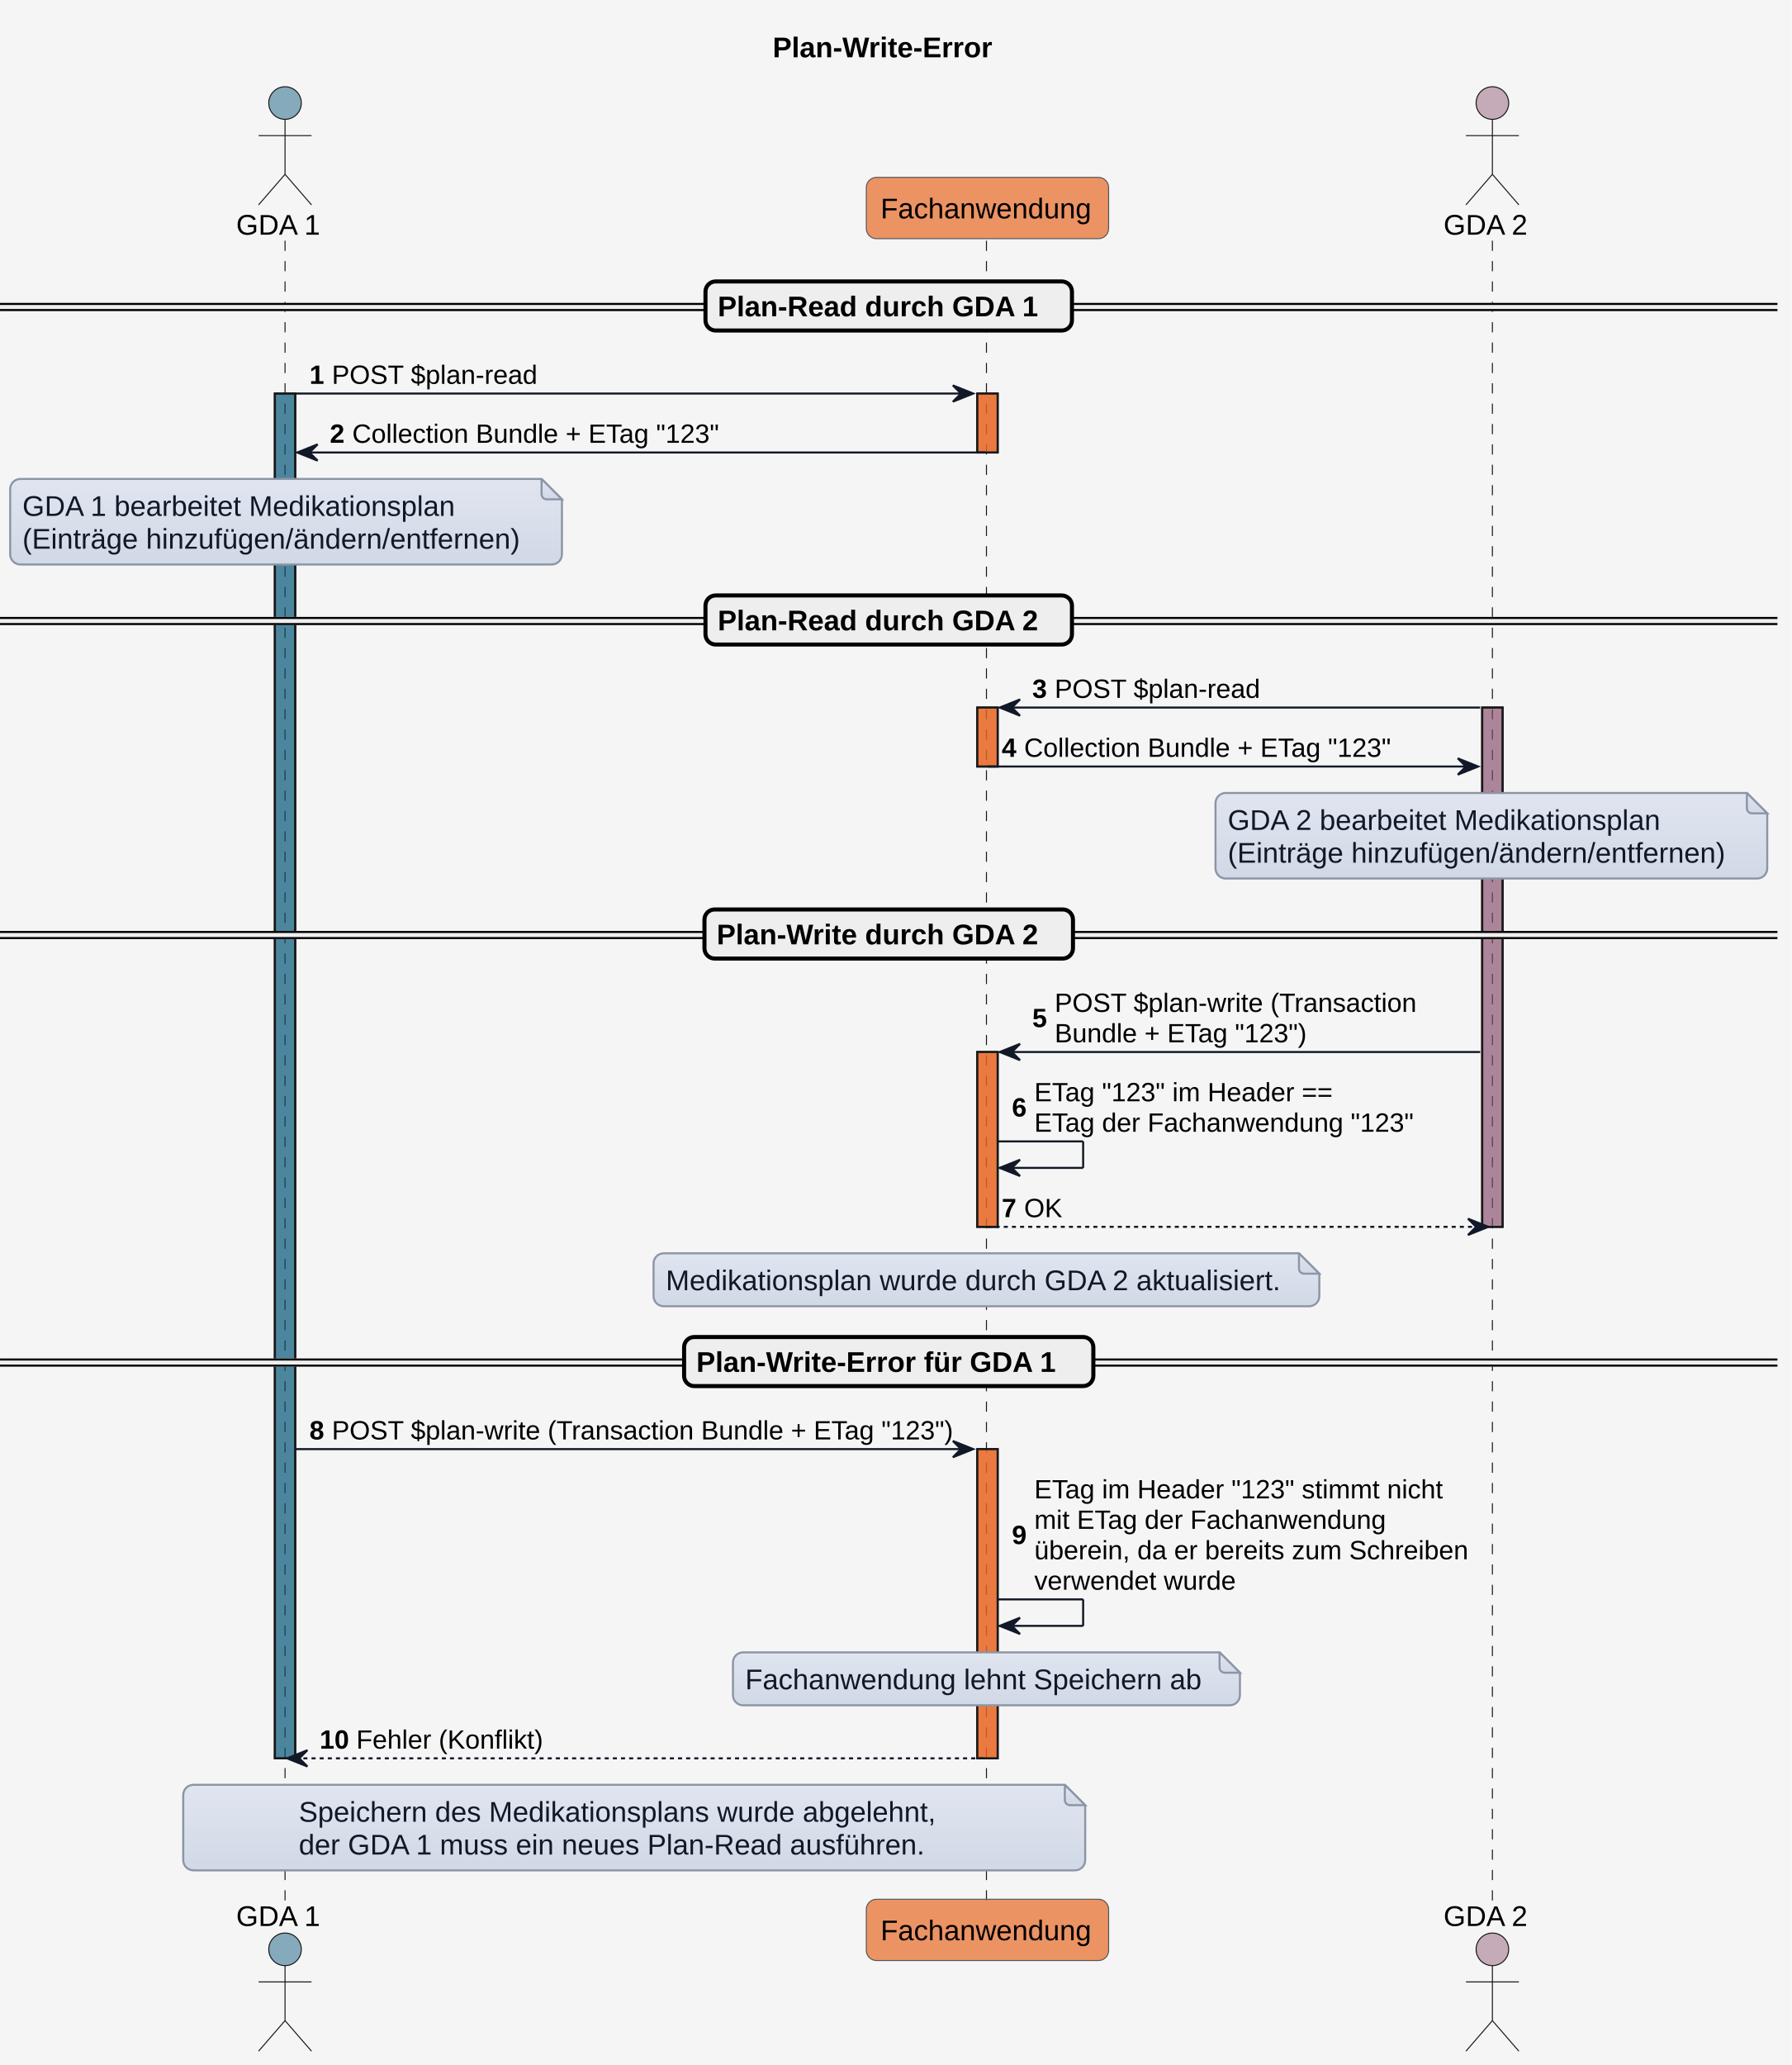
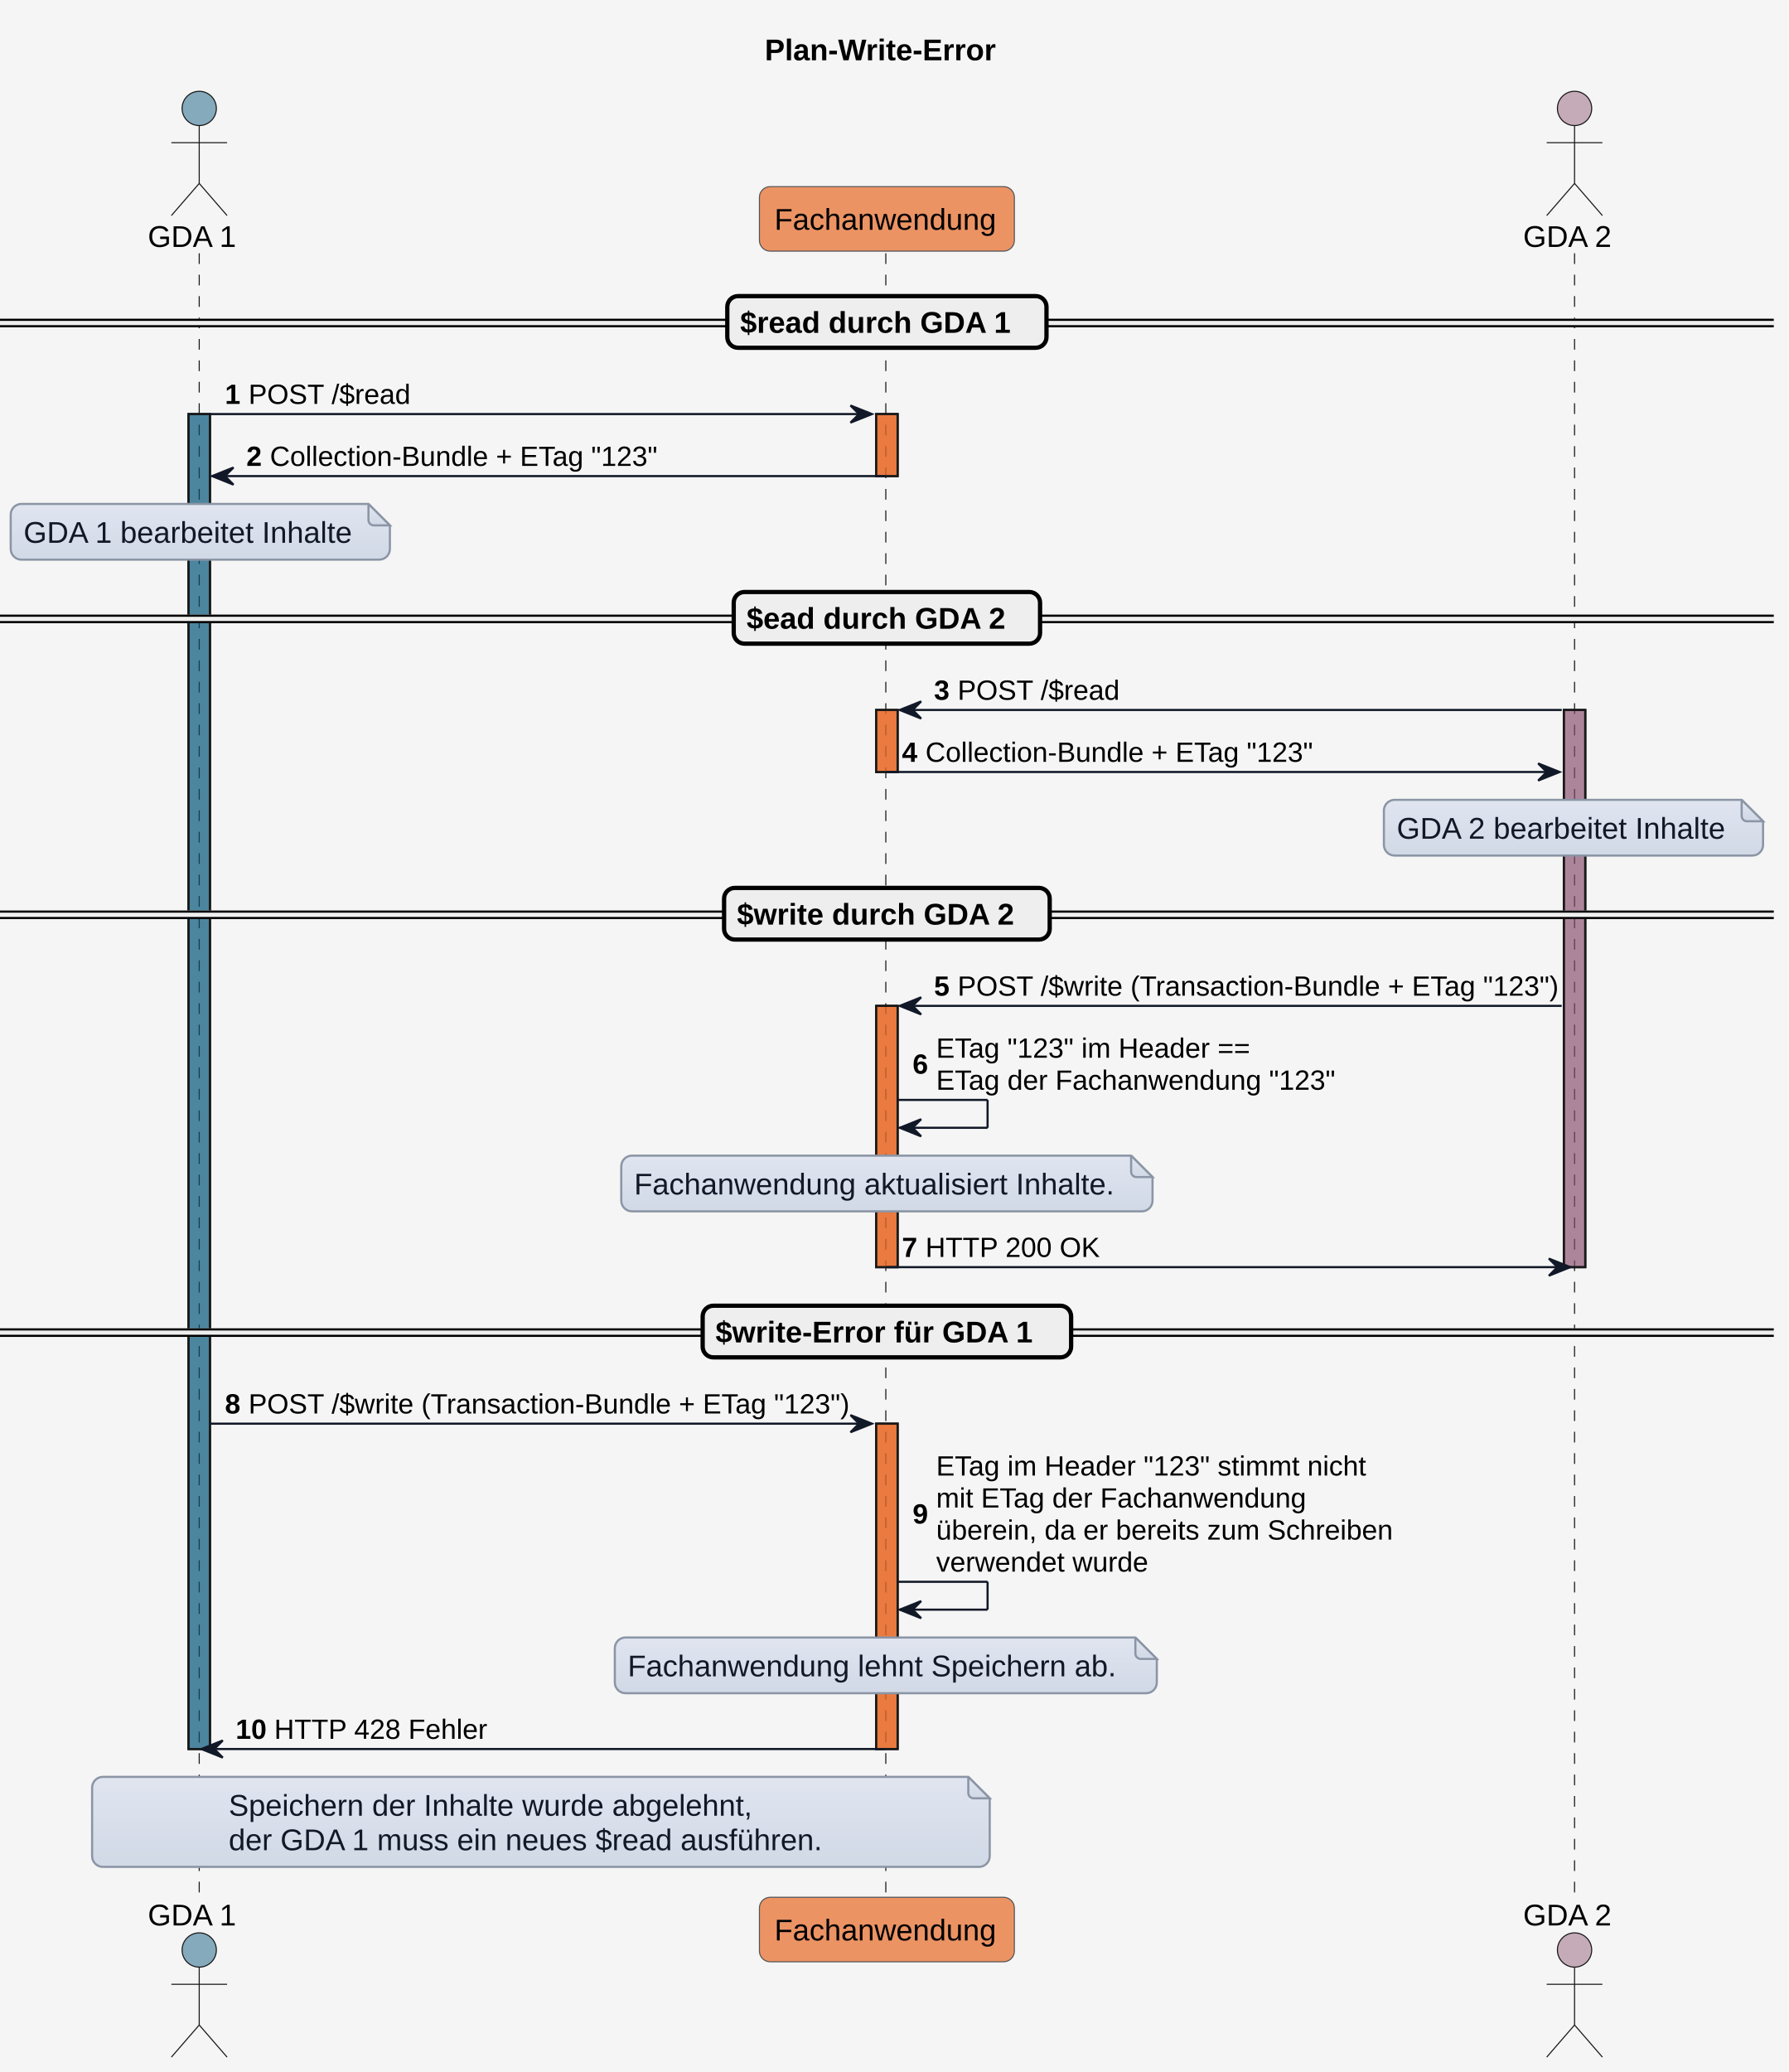
- <svg xmlns="http://www.w3.org/2000/svg" contentStyleType="text/css" height="1014px" preserveAspectRatio="none" style="width:880px;height:1014px;background:#F5F5F5;" version="1.1" viewBox="0 0 880 1014" width="880px" zoomAndPan="magnify">
+ <svg xmlns="http://www.w3.org/2000/svg" contentStyleType="text/css" height="967px" preserveAspectRatio="none" style="width:835px;height:967px;background:#F5F5F5;" version="1.1" viewBox="0 0 835 967" width="835px" zoomAndPan="magnify">
  <defs>
-     <linearGradient id="g13pwkiqvhu5p60" x1="50%" x2="50%" y1="0%" y2="100%">
+     <linearGradient id="gg1afa5zuufxr0" x1="50%" x2="50%" y1="0%" y2="100%">
      <stop offset="0%" stop-color="#E0E5F0" />
      <stop offset="100%" stop-color="#D1D9E6" />
    </linearGradient>
  </defs>
  <g>
-     <rect fill="#F5F5F5" height="1014" style="stroke:none;stroke-width:1.0;" width="880" x="0" y="0" />
-     <text fill="#000000" font-family="Arial" font-size="14" font-weight="bold" lengthAdjust="spacing" textLength="113" x="379.5" y="28.132">Plan-Write-Error</text>
-     <rect fill="#156082" fill-opacity="0.502" height="670.17" style="stroke:#181818;stroke-width:1.0;" width="10" x="135" y="193.245" />
-     <rect fill="#E97232" fill-opacity="0.741" height="28.949" style="stroke:#181818;stroke-width:1.0;" width="10" x="480" y="193.245" />
-     <rect fill="#E97232" fill-opacity="0.741" height="28.949" style="stroke:#181818;stroke-width:1.0;" width="10" x="480" y="347.438" />
-     <rect fill="#E97232" fill-opacity="0.741" height="85.846" style="stroke:#181818;stroke-width:1.0;" width="10" x="480" y="516.58" />
-     <rect fill="#E97232" fill-opacity="0.741" height="151.842" style="stroke:#181818;stroke-width:1.0;" width="10" x="480" y="711.572" />
-     <rect fill="#96607D" fill-opacity="0.502" height="254.988" style="stroke:#181818;stroke-width:1.0;" width="10" x="728" y="347.438" />
-     <line style="stroke:#181818;stroke-width:0.5;stroke-dasharray:5.0,5.0;" x1="140" x2="140" y1="118.197" y2="933.612" />
-     <line style="stroke:#181818;stroke-width:0.5;stroke-dasharray:5.0,5.0;" x1="484.5" x2="484.5" y1="118.197" y2="933.612" />
-     <line style="stroke:#181818;stroke-width:0.5;stroke-dasharray:5.0,5.0;" x1="733" x2="733" y1="118.197" y2="933.612" />
-     <text fill="#000000" font-family="Arial" font-size="14" lengthAdjust="spacing" textLength="42" x="116" y="115.231">GDA 1</text>
-     <ellipse cx="140" cy="50.599" fill="#156082" fill-opacity="0.502" rx="8" ry="8" style="stroke:#181818;stroke-width:0.5;" />
-     <path d="M140,58.599 L140,85.599 M127,66.599 L153,66.599 M140,85.599 L127,100.599 M140,85.599 L153,100.599 " fill="none" style="stroke:#181818;stroke-width:0.5;" />
-     <text fill="#000000" font-family="Arial" font-size="14" lengthAdjust="spacing" textLength="42" x="116" y="945.744">GDA 1</text>
-     <ellipse cx="140" cy="957.21" fill="#156082" fill-opacity="0.502" rx="8" ry="8" style="stroke:#181818;stroke-width:0.5;" />
-     <path d="M140,965.21 L140,992.21 M127,973.21 L153,973.21 M140,992.21 L127,1007.21 M140,992.21 L153,1007.21 " fill="none" style="stroke:#181818;stroke-width:0.5;" />
-     <rect fill="#E97232" fill-opacity="0.741" height="30.099" rx="5" ry="5" style="stroke:#555555;stroke-width:0.5;" width="119" x="425.5" y="87.099" />
-     <text fill="#000000" font-family="Arial" font-size="14" lengthAdjust="spacing" textLength="105" x="432.5" y="107.231">Fachanwendung</text>
-     <rect fill="#E97232" fill-opacity="0.741" height="30.099" rx="5" ry="5" style="stroke:#555555;stroke-width:0.5;" width="119" x="425.5" y="932.612" />
-     <text fill="#000000" font-family="Arial" font-size="14" lengthAdjust="spacing" textLength="105" x="432.5" y="952.744">Fachanwendung</text>
-     <text fill="#000000" font-family="Arial" font-size="14" lengthAdjust="spacing" textLength="42" x="709" y="115.231">GDA 2</text>
-     <ellipse cx="733" cy="50.599" fill="#96607D" fill-opacity="0.502" rx="8" ry="8" style="stroke:#181818;stroke-width:0.5;" />
-     <path d="M733,58.599 L733,85.599 M720,66.599 L746,66.599 M733,85.599 L720,100.599 M733,85.599 L746,100.599 " fill="none" style="stroke:#181818;stroke-width:0.5;" />
-     <text fill="#000000" font-family="Arial" font-size="14" lengthAdjust="spacing" textLength="42" x="709" y="945.744">GDA 2</text>
-     <ellipse cx="733" cy="957.21" fill="#96607D" fill-opacity="0.502" rx="8" ry="8" style="stroke:#181818;stroke-width:0.5;" />
-     <path d="M733,965.21 L733,992.21 M720,973.21 L746,973.21 M733,992.21 L720,1007.21 M733,992.21 L746,1007.21 " fill="none" style="stroke:#181818;stroke-width:0.5;" />
-     <rect fill="#156082" fill-opacity="0.502" height="670.17" style="stroke:#181818;stroke-width:1.0;" width="10" x="135" y="193.245" />
-     <rect fill="#E97232" fill-opacity="0.741" height="28.949" style="stroke:#181818;stroke-width:1.0;" width="10" x="480" y="193.245" />
-     <rect fill="#E97232" fill-opacity="0.741" height="28.949" style="stroke:#181818;stroke-width:1.0;" width="10" x="480" y="347.438" />
-     <rect fill="#E97232" fill-opacity="0.741" height="85.846" style="stroke:#181818;stroke-width:1.0;" width="10" x="480" y="516.58" />
-     <rect fill="#E97232" fill-opacity="0.741" height="151.842" style="stroke:#181818;stroke-width:1.0;" width="10" x="480" y="711.572" />
-     <rect fill="#96607D" fill-opacity="0.502" height="254.988" style="stroke:#181818;stroke-width:1.0;" width="10" x="728" y="347.438" />
-     <rect fill="#EEEEEE" height="3" rx="5" ry="5" style="stroke:#EEEEEE;stroke-width:1.0;" width="873" x="0" y="149.247" />
-     <line style="stroke:#000000;stroke-width:1.0;" x1="0" x2="873" y1="149.247" y2="149.247" />
-     <line style="stroke:#000000;stroke-width:1.0;" x1="0" x2="873" y1="152.247" y2="152.247" />
-     <rect fill="#EEEEEE" height="24.099" rx="5" ry="5" style="stroke:#000000;stroke-width:2.0;" width="180" x="346.5" y="138.197" />
-     <text fill="#000000" font-family="Arial" font-size="14" font-weight="bold" lengthAdjust="spacing" textLength="162" x="352.5" y="155.329">Plan-Read durch GDA 1</text>
-     <polygon fill="#111827" points="468,189.245,478,193.245,468,197.245,472,193.245" style="stroke:#111827;stroke-width:1.0;" />
-     <line style="stroke:#111827;stroke-width:1.0;" x1="145" x2="474" y1="193.245" y2="193.245" />
-     <text fill="#000000" font-family="Arial" font-size="13" font-weight="bold" lengthAdjust="spacing" textLength="7" x="152" y="188.49">1</text>
-     <text fill="#000000" font-family="Arial" font-size="13" lengthAdjust="spacing" textLength="99" x="163" y="188.49">POST $plan-read</text>
-     <polygon fill="#111827" points="156,218.193,146,222.193,156,226.193,152,222.193" style="stroke:#111827;stroke-width:1.0;" />
-     <line style="stroke:#111827;stroke-width:1.0;" x1="150" x2="484" y1="222.193" y2="222.193" />
-     <text fill="#000000" font-family="Arial" font-size="13" font-weight="bold" lengthAdjust="spacing" textLength="7" x="162" y="217.439">2</text>
-     <text fill="#000000" font-family="Arial" font-size="13" lengthAdjust="spacing" textLength="182" x="173" y="217.439">Collection Bundle + ETag "123"</text>
-     <path d="M5,240.193 L5,272.193 A5,5 0 0 0 10,277.193 L271,277.193 A5,5 0 0 0 276,272.193 L276,245.193 L266,235.193 L10,235.193 A5,5 0 0 0 5,240.193 " fill="url(#g13pwkiqvhu5p60)" style="stroke:#8B95A5;stroke-width:1.0;" />
-     <path d="M266,235.193 L266,242.693 A2.5,2.5 0 0 0 268.5,245.193 L276,245.193 L266,235.193 " fill="url(#g13pwkiqvhu5p60)" style="stroke:#8B95A5;stroke-width:1.0;" />
-     <text fill="#111827" font-family="Arial" font-size="14" lengthAdjust="spacing" textLength="216" x="11" y="253.325">GDA 1 bearbeitet Medikationsplan</text>
-     <text fill="#111827" font-family="Arial" font-size="14" lengthAdjust="spacing" textLength="250" x="11" y="269.424">(Einträge hinzufügen/ändern/entfernen)</text>
-     <rect fill="#EEEEEE" height="3" rx="5" ry="5" style="stroke:#EEEEEE;stroke-width:1.0;" width="873" x="0" y="303.44" />
-     <line style="stroke:#000000;stroke-width:1.0;" x1="0" x2="873" y1="303.44" y2="303.44" />
-     <line style="stroke:#000000;stroke-width:1.0;" x1="0" x2="873" y1="306.44" y2="306.44" />
-     <rect fill="#EEEEEE" height="24.099" rx="5" ry="5" style="stroke:#000000;stroke-width:2.0;" width="180" x="346.5" y="292.391" />
-     <text fill="#000000" font-family="Arial" font-size="14" font-weight="bold" lengthAdjust="spacing" textLength="162" x="352.5" y="309.522">Plan-Read durch GDA 2</text>
-     <polygon fill="#111827" points="501,343.438,491,347.438,501,351.438,497,347.438" style="stroke:#111827;stroke-width:1.0;" />
-     <line style="stroke:#111827;stroke-width:1.0;" x1="495" x2="727" y1="347.438" y2="347.438" />
-     <text fill="#000000" font-family="Arial" font-size="13" font-weight="bold" lengthAdjust="spacing" textLength="7" x="507" y="342.683">3</text>
-     <text fill="#000000" font-family="Arial" font-size="13" lengthAdjust="spacing" textLength="99" x="518" y="342.683">POST $plan-read</text>
-     <polygon fill="#111827" points="716,372.387,726,376.387,716,380.387,720,376.387" style="stroke:#111827;stroke-width:1.0;" />
-     <line style="stroke:#111827;stroke-width:1.0;" x1="485" x2="722" y1="376.387" y2="376.387" />
-     <text fill="#000000" font-family="Arial" font-size="13" font-weight="bold" lengthAdjust="spacing" textLength="7" x="492" y="371.632">4</text>
-     <text fill="#000000" font-family="Arial" font-size="13" lengthAdjust="spacing" textLength="182" x="503" y="371.632">Collection Bundle + ETag "123"</text>
-     <path d="M597,394.387 L597,426.387 A5,5 0 0 0 602,431.387 L863,431.387 A5,5 0 0 0 868,426.387 L868,399.387 L858,389.387 L602,389.387 A5,5 0 0 0 597,394.387 " fill="url(#g13pwkiqvhu5p60)" style="stroke:#8B95A5;stroke-width:1.0;" />
-     <path d="M858,389.387 L858,396.887 A2.5,2.5 0 0 0 860.5,399.387 L868,399.387 L858,389.387 " fill="url(#g13pwkiqvhu5p60)" style="stroke:#8B95A5;stroke-width:1.0;" />
-     <text fill="#111827" font-family="Arial" font-size="14" lengthAdjust="spacing" textLength="216" x="603" y="407.519">GDA 2 bearbeitet Medikationsplan</text>
-     <text fill="#111827" font-family="Arial" font-size="14" lengthAdjust="spacing" textLength="250" x="603" y="423.617">(Einträge hinzufügen/ändern/entfernen)</text>
-     <rect fill="#EEEEEE" height="3" rx="5" ry="5" style="stroke:#EEEEEE;stroke-width:1.0;" width="873" x="0" y="457.633" />
-     <line style="stroke:#000000;stroke-width:1.0;" x1="0" x2="873" y1="457.633" y2="457.633" />
-     <line style="stroke:#000000;stroke-width:1.0;" x1="0" x2="873" y1="460.633" y2="460.633" />
-     <rect fill="#EEEEEE" height="24.099" rx="5" ry="5" style="stroke:#000000;stroke-width:2.0;" width="181" x="346" y="446.584" />
-     <text fill="#000000" font-family="Arial" font-size="14" font-weight="bold" lengthAdjust="spacing" textLength="163" x="352" y="463.716">Plan-Write durch GDA 2</text>
-     <polygon fill="#111827" points="501,512.58,491,516.58,501,520.58,497,516.58" style="stroke:#111827;stroke-width:1.0;" />
-     <line style="stroke:#111827;stroke-width:1.0;" x1="495" x2="727" y1="516.58" y2="516.58" />
-     <text fill="#000000" font-family="Arial" font-size="13" font-weight="bold" lengthAdjust="spacing" textLength="7" x="507" y="504.351">5</text>
-     <text fill="#000000" font-family="Arial" font-size="13" lengthAdjust="spacing" textLength="176" x="518" y="496.877">POST $plan-write (Transaction</text>
-     <text fill="#000000" font-family="Arial" font-size="13" lengthAdjust="spacing" textLength="125" x="518" y="511.825">Bundle + ETag "123")</text>
-     <line style="stroke:#111827;stroke-width:1.0;" x1="490" x2="532" y1="560.477" y2="560.477" />
-     <line style="stroke:#111827;stroke-width:1.0;" x1="532" x2="532" y1="560.477" y2="573.477" />
-     <line style="stroke:#111827;stroke-width:1.0;" x1="491" x2="532" y1="573.477" y2="573.477" />
-     <polygon fill="#111827" points="501,569.477,491,573.477,501,577.477,497,573.477" style="stroke:#111827;stroke-width:1.0;" />
-     <text fill="#000000" font-family="Arial" font-size="13" font-weight="bold" lengthAdjust="spacing" textLength="7" x="497" y="548.248">6</text>
-     <text fill="#000000" font-family="Arial" font-size="13" lengthAdjust="spacing" textLength="148" x="508" y="540.774">ETag "123" im Header ==</text>
-     <text fill="#000000" font-family="Arial" font-size="13" lengthAdjust="spacing" textLength="185" x="508" y="555.723">ETag der Fachanwendung "123"</text>
-     <polygon fill="#111827" points="721,598.426,731,602.426,721,606.426,725,602.426" style="stroke:#111827;stroke-width:1.0;" />
-     <line style="stroke:#111827;stroke-width:1.0;stroke-dasharray:2.0,2.0;" x1="485" x2="727" y1="602.426" y2="602.426" />
-     <text fill="#000000" font-family="Arial" font-size="13" font-weight="bold" lengthAdjust="spacing" textLength="7" x="492" y="597.671">7</text>
-     <text fill="#000000" font-family="Arial" font-size="13" lengthAdjust="spacing" textLength="19" x="503" y="597.671">OK</text>
-     <path d="M321,620.426 L321,636.426 A5,5 0 0 0 326,641.426 L643,641.426 A5,5 0 0 0 648,636.426 L648,625.426 L638,615.426 L326,615.426 A5,5 0 0 0 321,620.426 " fill="url(#g13pwkiqvhu5p60)" style="stroke:#8B95A5;stroke-width:1.0;" />
-     <path d="M638,615.426 L638,622.926 A2.5,2.5 0 0 0 640.5,625.426 L648,625.426 L638,615.426 " fill="url(#g13pwkiqvhu5p60)" style="stroke:#8B95A5;stroke-width:1.0;" />
-     <text fill="#111827" font-family="Arial" font-size="14" lengthAdjust="spacing" textLength="306" x="327" y="633.558">Medikationsplan wurde durch GDA 2 aktualisiert.</text>
-     <rect fill="#EEEEEE" height="3" rx="5" ry="5" style="stroke:#EEEEEE;stroke-width:1.0;" width="873" x="0" y="667.574" />
-     <line style="stroke:#000000;stroke-width:1.0;" x1="0" x2="873" y1="667.574" y2="667.574" />
-     <line style="stroke:#000000;stroke-width:1.0;" x1="0" x2="873" y1="670.574" y2="670.574" />
-     <rect fill="#EEEEEE" height="24.099" rx="5" ry="5" style="stroke:#000000;stroke-width:2.0;" width="201" x="336" y="656.525" />
-     <text fill="#000000" font-family="Arial" font-size="14" font-weight="bold" lengthAdjust="spacing" textLength="183" x="342" y="673.657">Plan-Write-Error für GDA 1</text>
-     <polygon fill="#111827" points="468,707.572,478,711.572,468,715.572,472,711.572" style="stroke:#111827;stroke-width:1.0;" />
-     <line style="stroke:#111827;stroke-width:1.0;" x1="145" x2="474" y1="711.572" y2="711.572" />
-     <text fill="#000000" font-family="Arial" font-size="13" font-weight="bold" lengthAdjust="spacing" textLength="7" x="152" y="706.817">8</text>
-     <text fill="#000000" font-family="Arial" font-size="13" lengthAdjust="spacing" textLength="305" x="163" y="706.817">POST $plan-write (Transaction Bundle + ETag "123")</text>
-     <line style="stroke:#111827;stroke-width:1.0;" x1="490" x2="532" y1="785.367" y2="785.367" />
-     <line style="stroke:#111827;stroke-width:1.0;" x1="532" x2="532" y1="785.367" y2="798.367" />
-     <line style="stroke:#111827;stroke-width:1.0;" x1="491" x2="532" y1="798.367" y2="798.367" />
-     <polygon fill="#111827" points="501,794.367,491,798.367,501,802.367,497,798.367" style="stroke:#111827;stroke-width:1.0;" />
-     <text fill="#000000" font-family="Arial" font-size="13" font-weight="bold" lengthAdjust="spacing" textLength="7" x="497" y="758.189">9</text>
-     <text fill="#000000" font-family="Arial" font-size="13" lengthAdjust="spacing" textLength="204" x="508" y="735.766">ETag im Header "123" stimmt nicht</text>
-     <text fill="#000000" font-family="Arial" font-size="13" lengthAdjust="spacing" textLength="172" x="508" y="750.715">mit ETag der Fachanwendung</text>
-     <text fill="#000000" font-family="Arial" font-size="13" lengthAdjust="spacing" textLength="213" x="508" y="765.664">überein, da er bereits zum Schreiben</text>
-     <text fill="#000000" font-family="Arial" font-size="13" lengthAdjust="spacing" textLength="95" x="508" y="780.612">verwendet wurde</text>
-     <path d="M360,816.367 L360,832.367 A5,5 0 0 0 365,837.367 L604,837.367 A5,5 0 0 0 609,832.367 L609,821.367 L599,811.367 L365,811.367 A5,5 0 0 0 360,816.367 " fill="url(#g13pwkiqvhu5p60)" style="stroke:#8B95A5;stroke-width:1.0;" />
-     <path d="M599,811.367 L599,818.867 A2.5,2.5 0 0 0 601.5,821.367 L609,821.367 L599,811.367 " fill="url(#g13pwkiqvhu5p60)" style="stroke:#8B95A5;stroke-width:1.0;" />
-     <text fill="#111827" font-family="Arial" font-size="14" lengthAdjust="spacing" textLength="228" x="366" y="829.499">Fachanwendung lehnt Speichern ab</text>
-     <polygon fill="#111827" points="151,859.415,141,863.415,151,867.415,147,863.415" style="stroke:#111827;stroke-width:1.0;" />
-     <line style="stroke:#111827;stroke-width:1.0;stroke-dasharray:2.0,2.0;" x1="145" x2="484" y1="863.415" y2="863.415" />
-     <text fill="#000000" font-family="Arial" font-size="13" font-weight="bold" lengthAdjust="spacing" textLength="14" x="157" y="858.66">10</text>
-     <text fill="#000000" font-family="Arial" font-size="13" lengthAdjust="spacing" textLength="91" x="175" y="858.66">Fehler (Konflikt)</text>
-     <path d="M90,881.415 L90,913.415 A5,5 0 0 0 95,918.415 L528,918.415 A5,5 0 0 0 533,913.415 L533,886.415 L523,876.415 L95,876.415 A5,5 0 0 0 90,881.415 " fill="url(#g13pwkiqvhu5p60)" style="stroke:#8B95A5;stroke-width:1.0;" />
-     <path d="M523,876.415 L523,883.915 A2.5,2.5 0 0 0 525.5,886.415 L533,886.415 L523,876.415 " fill="url(#g13pwkiqvhu5p60)" style="stroke:#8B95A5;stroke-width:1.0;" />
-     <text fill="#111827" font-family="Arial" font-size="14" lengthAdjust="spacing" textLength="317" x="146.75" y="894.546">Speichern des Medikationsplans wurde abgelehnt,</text>
-     <text fill="#111827" font-family="Arial" font-size="14" lengthAdjust="spacing" textLength="313" x="146.75" y="910.645">der GDA 1 muss ein neues Plan-Read ausführen.</text>
+     <rect fill="#F5F5F5" height="967" style="stroke:none;stroke-width:1.0;" width="835" x="0" y="0" />
+     <text fill="#000000" font-family="Arial" font-size="14" font-weight="bold" lengthAdjust="spacing" textLength="113" x="357" y="28.132">Plan-Write-Error</text>
+     <rect fill="#156082" fill-opacity="0.502" height="623.024" style="stroke:#181818;stroke-width:1.0;" width="10" x="88" y="193.245" />
+     <rect fill="#E97232" fill-opacity="0.741" height="28.949" style="stroke:#181818;stroke-width:1.0;" width="10" x="409" y="193.245" />
+     <rect fill="#E97232" fill-opacity="0.741" height="28.949" style="stroke:#181818;stroke-width:1.0;" width="10" x="409" y="331.339" />
+     <rect fill="#E97232" fill-opacity="0.741" height="121.945" style="stroke:#181818;stroke-width:1.0;" width="10" x="409" y="469.434" />
+     <rect fill="#E97232" fill-opacity="0.741" height="151.842" style="stroke:#181818;stroke-width:1.0;" width="10" x="409" y="664.426" />
+     <rect fill="#96607D" fill-opacity="0.502" height="260.04" style="stroke:#181818;stroke-width:1.0;" width="10" x="730" y="331.339" />
+     <line style="stroke:#181818;stroke-width:0.5;stroke-dasharray:5.0,5.0;" x1="93" x2="93" y1="118.197" y2="886.466" />
+     <line style="stroke:#181818;stroke-width:0.5;stroke-dasharray:5.0,5.0;" x1="413.5" x2="413.5" y1="118.197" y2="886.466" />
+     <line style="stroke:#181818;stroke-width:0.5;stroke-dasharray:5.0,5.0;" x1="735" x2="735" y1="118.197" y2="886.466" />
+     <text fill="#000000" font-family="Arial" font-size="14" lengthAdjust="spacing" textLength="42" x="69" y="115.231">GDA 1</text>
+     <ellipse cx="93" cy="50.599" fill="#156082" fill-opacity="0.502" rx="8" ry="8" style="stroke:#181818;stroke-width:0.5;" />
+     <path d="M93,58.599 L93,85.599 M80,66.599 L106,66.599 M93,85.599 L80,100.599 M93,85.599 L106,100.599 " fill="none" style="stroke:#181818;stroke-width:0.5;" />
+     <text fill="#000000" font-family="Arial" font-size="14" lengthAdjust="spacing" textLength="42" x="69" y="898.598">GDA 1</text>
+     <ellipse cx="93" cy="910.064" fill="#156082" fill-opacity="0.502" rx="8" ry="8" style="stroke:#181818;stroke-width:0.5;" />
+     <path d="M93,918.064 L93,945.064 M80,926.064 L106,926.064 M93,945.064 L80,960.064 M93,945.064 L106,960.064 " fill="none" style="stroke:#181818;stroke-width:0.5;" />
+     <rect fill="#E97232" fill-opacity="0.741" height="30.099" rx="5" ry="5" style="stroke:#555555;stroke-width:0.5;" width="119" x="354.5" y="87.099" />
+     <text fill="#000000" font-family="Arial" font-size="14" lengthAdjust="spacing" textLength="105" x="361.5" y="107.231">Fachanwendung</text>
+     <rect fill="#E97232" fill-opacity="0.741" height="30.099" rx="5" ry="5" style="stroke:#555555;stroke-width:0.5;" width="119" x="354.5" y="885.466" />
+     <text fill="#000000" font-family="Arial" font-size="14" lengthAdjust="spacing" textLength="105" x="361.5" y="905.598">Fachanwendung</text>
+     <text fill="#000000" font-family="Arial" font-size="14" lengthAdjust="spacing" textLength="42" x="711" y="115.231">GDA 2</text>
+     <ellipse cx="735" cy="50.599" fill="#96607D" fill-opacity="0.502" rx="8" ry="8" style="stroke:#181818;stroke-width:0.5;" />
+     <path d="M735,58.599 L735,85.599 M722,66.599 L748,66.599 M735,85.599 L722,100.599 M735,85.599 L748,100.599 " fill="none" style="stroke:#181818;stroke-width:0.5;" />
+     <text fill="#000000" font-family="Arial" font-size="14" lengthAdjust="spacing" textLength="42" x="711" y="898.598">GDA 2</text>
+     <ellipse cx="735" cy="910.064" fill="#96607D" fill-opacity="0.502" rx="8" ry="8" style="stroke:#181818;stroke-width:0.5;" />
+     <path d="M735,918.064 L735,945.064 M722,926.064 L748,926.064 M735,945.064 L722,960.064 M735,945.064 L748,960.064 " fill="none" style="stroke:#181818;stroke-width:0.5;" />
+     <rect fill="#156082" fill-opacity="0.502" height="623.024" style="stroke:#181818;stroke-width:1.0;" width="10" x="88" y="193.245" />
+     <rect fill="#E97232" fill-opacity="0.741" height="28.949" style="stroke:#181818;stroke-width:1.0;" width="10" x="409" y="193.245" />
+     <rect fill="#E97232" fill-opacity="0.741" height="28.949" style="stroke:#181818;stroke-width:1.0;" width="10" x="409" y="331.339" />
+     <rect fill="#E97232" fill-opacity="0.741" height="121.945" style="stroke:#181818;stroke-width:1.0;" width="10" x="409" y="469.434" />
+     <rect fill="#E97232" fill-opacity="0.741" height="151.842" style="stroke:#181818;stroke-width:1.0;" width="10" x="409" y="664.426" />
+     <rect fill="#96607D" fill-opacity="0.502" height="260.04" style="stroke:#181818;stroke-width:1.0;" width="10" x="730" y="331.339" />
+     <rect fill="#EEEEEE" height="3" rx="5" ry="5" style="stroke:#EEEEEE;stroke-width:1.0;" width="828" x="0" y="149.247" />
+     <line style="stroke:#000000;stroke-width:1.0;" x1="0" x2="828" y1="149.247" y2="149.247" />
+     <line style="stroke:#000000;stroke-width:1.0;" x1="0" x2="828" y1="152.247" y2="152.247" />
+     <rect fill="#EEEEEE" height="24.099" rx="5" ry="5" style="stroke:#000000;stroke-width:2.0;" width="149" x="339.5" y="138.197" />
+     <text fill="#000000" font-family="Arial" font-size="14" font-weight="bold" lengthAdjust="spacing" textLength="131" x="345.5" y="155.329">$read durch GDA 1</text>
+     <polygon fill="#111827" points="397,189.245,407,193.245,397,197.245,401,193.245" style="stroke:#111827;stroke-width:1.0;" />
+     <line style="stroke:#111827;stroke-width:1.0;" x1="98" x2="403" y1="193.245" y2="193.245" />
+     <text fill="#000000" font-family="Arial" font-size="13" font-weight="bold" lengthAdjust="spacing" textLength="7" x="105" y="188.49">1</text>
+     <text fill="#000000" font-family="Arial" font-size="13" lengthAdjust="spacing" textLength="75" x="116" y="188.49">POST /$read</text>
+     <polygon fill="#111827" points="109,218.193,99,222.193,109,226.193,105,222.193" style="stroke:#111827;stroke-width:1.0;" />
+     <line style="stroke:#111827;stroke-width:1.0;" x1="103" x2="413" y1="222.193" y2="222.193" />
+     <text fill="#000000" font-family="Arial" font-size="13" font-weight="bold" lengthAdjust="spacing" textLength="7" x="115" y="217.439">2</text>
+     <text fill="#000000" font-family="Arial" font-size="13" lengthAdjust="spacing" textLength="182" x="126" y="217.439">Collection-Bundle + ETag "123"</text>
+     <path d="M5,240.193 L5,256.193 A5,5 0 0 0 10,261.193 L177,261.193 A5,5 0 0 0 182,256.193 L182,245.193 L172,235.193 L10,235.193 A5,5 0 0 0 5,240.193 " fill="url(#gg1afa5zuufxr0)" style="stroke:#8B95A5;stroke-width:1.0;" />
+     <path d="M172,235.193 L172,242.693 A2.5,2.5 0 0 0 174.5,245.193 L182,245.193 L172,235.193 " fill="url(#gg1afa5zuufxr0)" style="stroke:#8B95A5;stroke-width:1.0;" />
+     <text fill="#111827" font-family="Arial" font-size="14" lengthAdjust="spacing" textLength="156" x="11" y="253.325">GDA 1 bearbeitet Inhalte</text>
+     <rect fill="#EEEEEE" height="3" rx="5" ry="5" style="stroke:#EEEEEE;stroke-width:1.0;" width="828" x="0" y="287.341" />
+     <line style="stroke:#000000;stroke-width:1.0;" x1="0" x2="828" y1="287.341" y2="287.341" />
+     <line style="stroke:#000000;stroke-width:1.0;" x1="0" x2="828" y1="290.341" y2="290.341" />
+     <rect fill="#EEEEEE" height="24.099" rx="5" ry="5" style="stroke:#000000;stroke-width:2.0;" width="143" x="342.5" y="276.292" />
+     <text fill="#000000" font-family="Arial" font-size="14" font-weight="bold" lengthAdjust="spacing" textLength="125" x="348.5" y="293.424">$ead durch GDA 2</text>
+     <polygon fill="#111827" points="430,327.339,420,331.339,430,335.339,426,331.339" style="stroke:#111827;stroke-width:1.0;" />
+     <line style="stroke:#111827;stroke-width:1.0;" x1="424" x2="729" y1="331.339" y2="331.339" />
+     <text fill="#000000" font-family="Arial" font-size="13" font-weight="bold" lengthAdjust="spacing" textLength="7" x="436" y="326.584">3</text>
+     <text fill="#000000" font-family="Arial" font-size="13" lengthAdjust="spacing" textLength="75" x="447" y="326.584">POST /$read</text>
+     <polygon fill="#111827" points="718,356.288,728,360.288,718,364.288,722,360.288" style="stroke:#111827;stroke-width:1.0;" />
+     <line style="stroke:#111827;stroke-width:1.0;" x1="414" x2="724" y1="360.288" y2="360.288" />
+     <text fill="#000000" font-family="Arial" font-size="13" font-weight="bold" lengthAdjust="spacing" textLength="7" x="421" y="355.533">4</text>
+     <text fill="#000000" font-family="Arial" font-size="13" lengthAdjust="spacing" textLength="182" x="432" y="355.533">Collection-Bundle + ETag "123"</text>
+     <path d="M646,378.288 L646,394.288 A5,5 0 0 0 651,399.288 L818,399.288 A5,5 0 0 0 823,394.288 L823,383.288 L813,373.288 L651,373.288 A5,5 0 0 0 646,378.288 " fill="url(#gg1afa5zuufxr0)" style="stroke:#8B95A5;stroke-width:1.0;" />
+     <path d="M813,373.288 L813,380.788 A2.5,2.5 0 0 0 815.5,383.288 L823,383.288 L813,373.288 " fill="url(#gg1afa5zuufxr0)" style="stroke:#8B95A5;stroke-width:1.0;" />
+     <text fill="#111827" font-family="Arial" font-size="14" lengthAdjust="spacing" textLength="156" x="652" y="391.42">GDA 2 bearbeitet Inhalte</text>
+     <rect fill="#EEEEEE" height="3" rx="5" ry="5" style="stroke:#EEEEEE;stroke-width:1.0;" width="828" x="0" y="425.436" />
+     <line style="stroke:#000000;stroke-width:1.0;" x1="0" x2="828" y1="425.436" y2="425.436" />
+     <line style="stroke:#000000;stroke-width:1.0;" x1="0" x2="828" y1="428.436" y2="428.436" />
+     <rect fill="#EEEEEE" height="24.099" rx="5" ry="5" style="stroke:#000000;stroke-width:2.0;" width="152" x="338" y="414.387" />
+     <text fill="#000000" font-family="Arial" font-size="14" font-weight="bold" lengthAdjust="spacing" textLength="134" x="344" y="431.519">$write durch GDA 2</text>
+     <polygon fill="#111827" points="430,465.434,420,469.434,430,473.434,426,469.434" style="stroke:#111827;stroke-width:1.0;" />
+     <line style="stroke:#111827;stroke-width:1.0;" x1="424" x2="729" y1="469.434" y2="469.434" />
+     <text fill="#000000" font-family="Arial" font-size="13" font-weight="bold" lengthAdjust="spacing" textLength="7" x="436" y="464.679">5</text>
+     <text fill="#000000" font-family="Arial" font-size="13" lengthAdjust="spacing" textLength="281" x="447" y="464.679">POST /$write (Transaction-Bundle + ETag "123")</text>
+     <line style="stroke:#111827;stroke-width:1.0;" x1="419" x2="461" y1="513.332" y2="513.332" />
+     <line style="stroke:#111827;stroke-width:1.0;" x1="461" x2="461" y1="513.332" y2="526.332" />
+     <line style="stroke:#111827;stroke-width:1.0;" x1="420" x2="461" y1="526.332" y2="526.332" />
+     <polygon fill="#111827" points="430,522.332,420,526.332,430,530.332,426,526.332" style="stroke:#111827;stroke-width:1.0;" />
+     <text fill="#000000" font-family="Arial" font-size="13" font-weight="bold" lengthAdjust="spacing" textLength="7" x="426" y="501.102">6</text>
+     <text fill="#000000" font-family="Arial" font-size="13" lengthAdjust="spacing" textLength="148" x="437" y="493.628">ETag "123" im Header ==</text>
+     <text fill="#000000" font-family="Arial" font-size="13" lengthAdjust="spacing" textLength="185" x="437" y="508.577">ETag der Fachanwendung "123"</text>
+     <path d="M290,544.332 L290,560.332 A5,5 0 0 0 295,565.332 L533,565.332 A5,5 0 0 0 538,560.332 L538,549.332 L528,539.332 L295,539.332 A5,5 0 0 0 290,544.332 " fill="url(#gg1afa5zuufxr0)" style="stroke:#8B95A5;stroke-width:1.0;" />
+     <path d="M528,539.332 L528,546.832 A2.5,2.5 0 0 0 530.5,549.332 L538,549.332 L528,539.332 " fill="url(#gg1afa5zuufxr0)" style="stroke:#8B95A5;stroke-width:1.0;" />
+     <text fill="#111827" font-family="Arial" font-size="14" lengthAdjust="spacing" textLength="227" x="296" y="557.463">Fachanwendung aktualisiert Inhalte.</text>
+     <polygon fill="#111827" points="723,587.379,733,591.379,723,595.379,727,591.379" style="stroke:#111827;stroke-width:1.0;" />
+     <line style="stroke:#111827;stroke-width:1.0;" x1="414" x2="729" y1="591.379" y2="591.379" />
+     <text fill="#000000" font-family="Arial" font-size="13" font-weight="bold" lengthAdjust="spacing" textLength="7" x="421" y="586.624">7</text>
+     <text fill="#000000" font-family="Arial" font-size="13" lengthAdjust="spacing" textLength="80" x="432" y="586.624">HTTP 200 OK</text>
+     <rect fill="#EEEEEE" height="3" rx="5" ry="5" style="stroke:#EEEEEE;stroke-width:1.0;" width="828" x="0" y="620.428" />
+     <line style="stroke:#000000;stroke-width:1.0;" x1="0" x2="828" y1="620.428" y2="620.428" />
+     <line style="stroke:#000000;stroke-width:1.0;" x1="0" x2="828" y1="623.428" y2="623.428" />
+     <rect fill="#EEEEEE" height="24.099" rx="5" ry="5" style="stroke:#000000;stroke-width:2.0;" width="172" x="328" y="609.379" />
+     <text fill="#000000" font-family="Arial" font-size="14" font-weight="bold" lengthAdjust="spacing" textLength="154" x="334" y="626.511">$write-Error für GDA 1</text>
+     <polygon fill="#111827" points="397,660.426,407,664.426,397,668.426,401,664.426" style="stroke:#111827;stroke-width:1.0;" />
+     <line style="stroke:#111827;stroke-width:1.0;" x1="98" x2="403" y1="664.426" y2="664.426" />
+     <text fill="#000000" font-family="Arial" font-size="13" font-weight="bold" lengthAdjust="spacing" textLength="7" x="105" y="659.671">8</text>
+     <text fill="#000000" font-family="Arial" font-size="13" lengthAdjust="spacing" textLength="281" x="116" y="659.671">POST /$write (Transaction-Bundle + ETag "123")</text>
+     <line style="stroke:#111827;stroke-width:1.0;" x1="419" x2="461" y1="738.221" y2="738.221" />
+     <line style="stroke:#111827;stroke-width:1.0;" x1="461" x2="461" y1="738.221" y2="751.221" />
+     <line style="stroke:#111827;stroke-width:1.0;" x1="420" x2="461" y1="751.221" y2="751.221" />
+     <polygon fill="#111827" points="430,747.221,420,751.221,430,755.221,426,751.221" style="stroke:#111827;stroke-width:1.0;" />
+     <text fill="#000000" font-family="Arial" font-size="13" font-weight="bold" lengthAdjust="spacing" textLength="7" x="426" y="711.043">9</text>
+     <text fill="#000000" font-family="Arial" font-size="13" lengthAdjust="spacing" textLength="204" x="437" y="688.62">ETag im Header "123" stimmt nicht</text>
+     <text fill="#000000" font-family="Arial" font-size="13" lengthAdjust="spacing" textLength="172" x="437" y="703.569">mit ETag der Fachanwendung</text>
+     <text fill="#000000" font-family="Arial" font-size="13" lengthAdjust="spacing" textLength="213" x="437" y="718.518">überein, da er bereits zum Schreiben</text>
+     <text fill="#000000" font-family="Arial" font-size="13" lengthAdjust="spacing" textLength="95" x="437" y="733.466">verwendet wurde</text>
+     <path d="M287,769.221 L287,785.221 A5,5 0 0 0 292,790.221 L535,790.221 A5,5 0 0 0 540,785.221 L540,774.221 L530,764.221 L292,764.221 A5,5 0 0 0 287,769.221 " fill="url(#gg1afa5zuufxr0)" style="stroke:#8B95A5;stroke-width:1.0;" />
+     <path d="M530,764.221 L530,771.721 A2.5,2.5 0 0 0 532.5,774.221 L540,774.221 L530,764.221 " fill="url(#gg1afa5zuufxr0)" style="stroke:#8B95A5;stroke-width:1.0;" />
+     <text fill="#111827" font-family="Arial" font-size="14" lengthAdjust="spacing" textLength="232" x="293" y="782.353">Fachanwendung lehnt Speichern ab.</text>
+     <polygon fill="#111827" points="104,812.269,94,816.269,104,820.269,100,816.269" style="stroke:#111827;stroke-width:1.0;" />
+     <line style="stroke:#111827;stroke-width:1.0;" x1="98" x2="413" y1="816.269" y2="816.269" />
+     <text fill="#000000" font-family="Arial" font-size="13" font-weight="bold" lengthAdjust="spacing" textLength="14" x="110" y="811.514">10</text>
+     <text fill="#000000" font-family="Arial" font-size="13" lengthAdjust="spacing" textLength="97" x="128" y="811.514">HTTP 428 Fehler</text>
+     <path d="M43,834.269 L43,866.269 A5,5 0 0 0 48,871.269 L457,871.269 A5,5 0 0 0 462,866.269 L462,839.269 L452,829.269 L48,829.269 A5,5 0 0 0 43,834.269 " fill="url(#gg1afa5zuufxr0)" style="stroke:#8B95A5;stroke-width:1.0;" />
+     <path d="M452,829.269 L452,836.769 A2.5,2.5 0 0 0 454.5,839.269 L462,839.269 L452,829.269 " fill="url(#gg1afa5zuufxr0)" style="stroke:#8B95A5;stroke-width:1.0;" />
+     <text fill="#111827" font-family="Arial" font-size="14" lengthAdjust="spacing" textLength="248" x="106.75" y="847.4">Speichern der Inhalte wurde abgelehnt,</text>
+     <text fill="#111827" font-family="Arial" font-size="14" lengthAdjust="spacing" textLength="283" x="106.75" y="863.499">der GDA 1 muss ein neues $read ausführen.</text>
  </g>
</svg>
